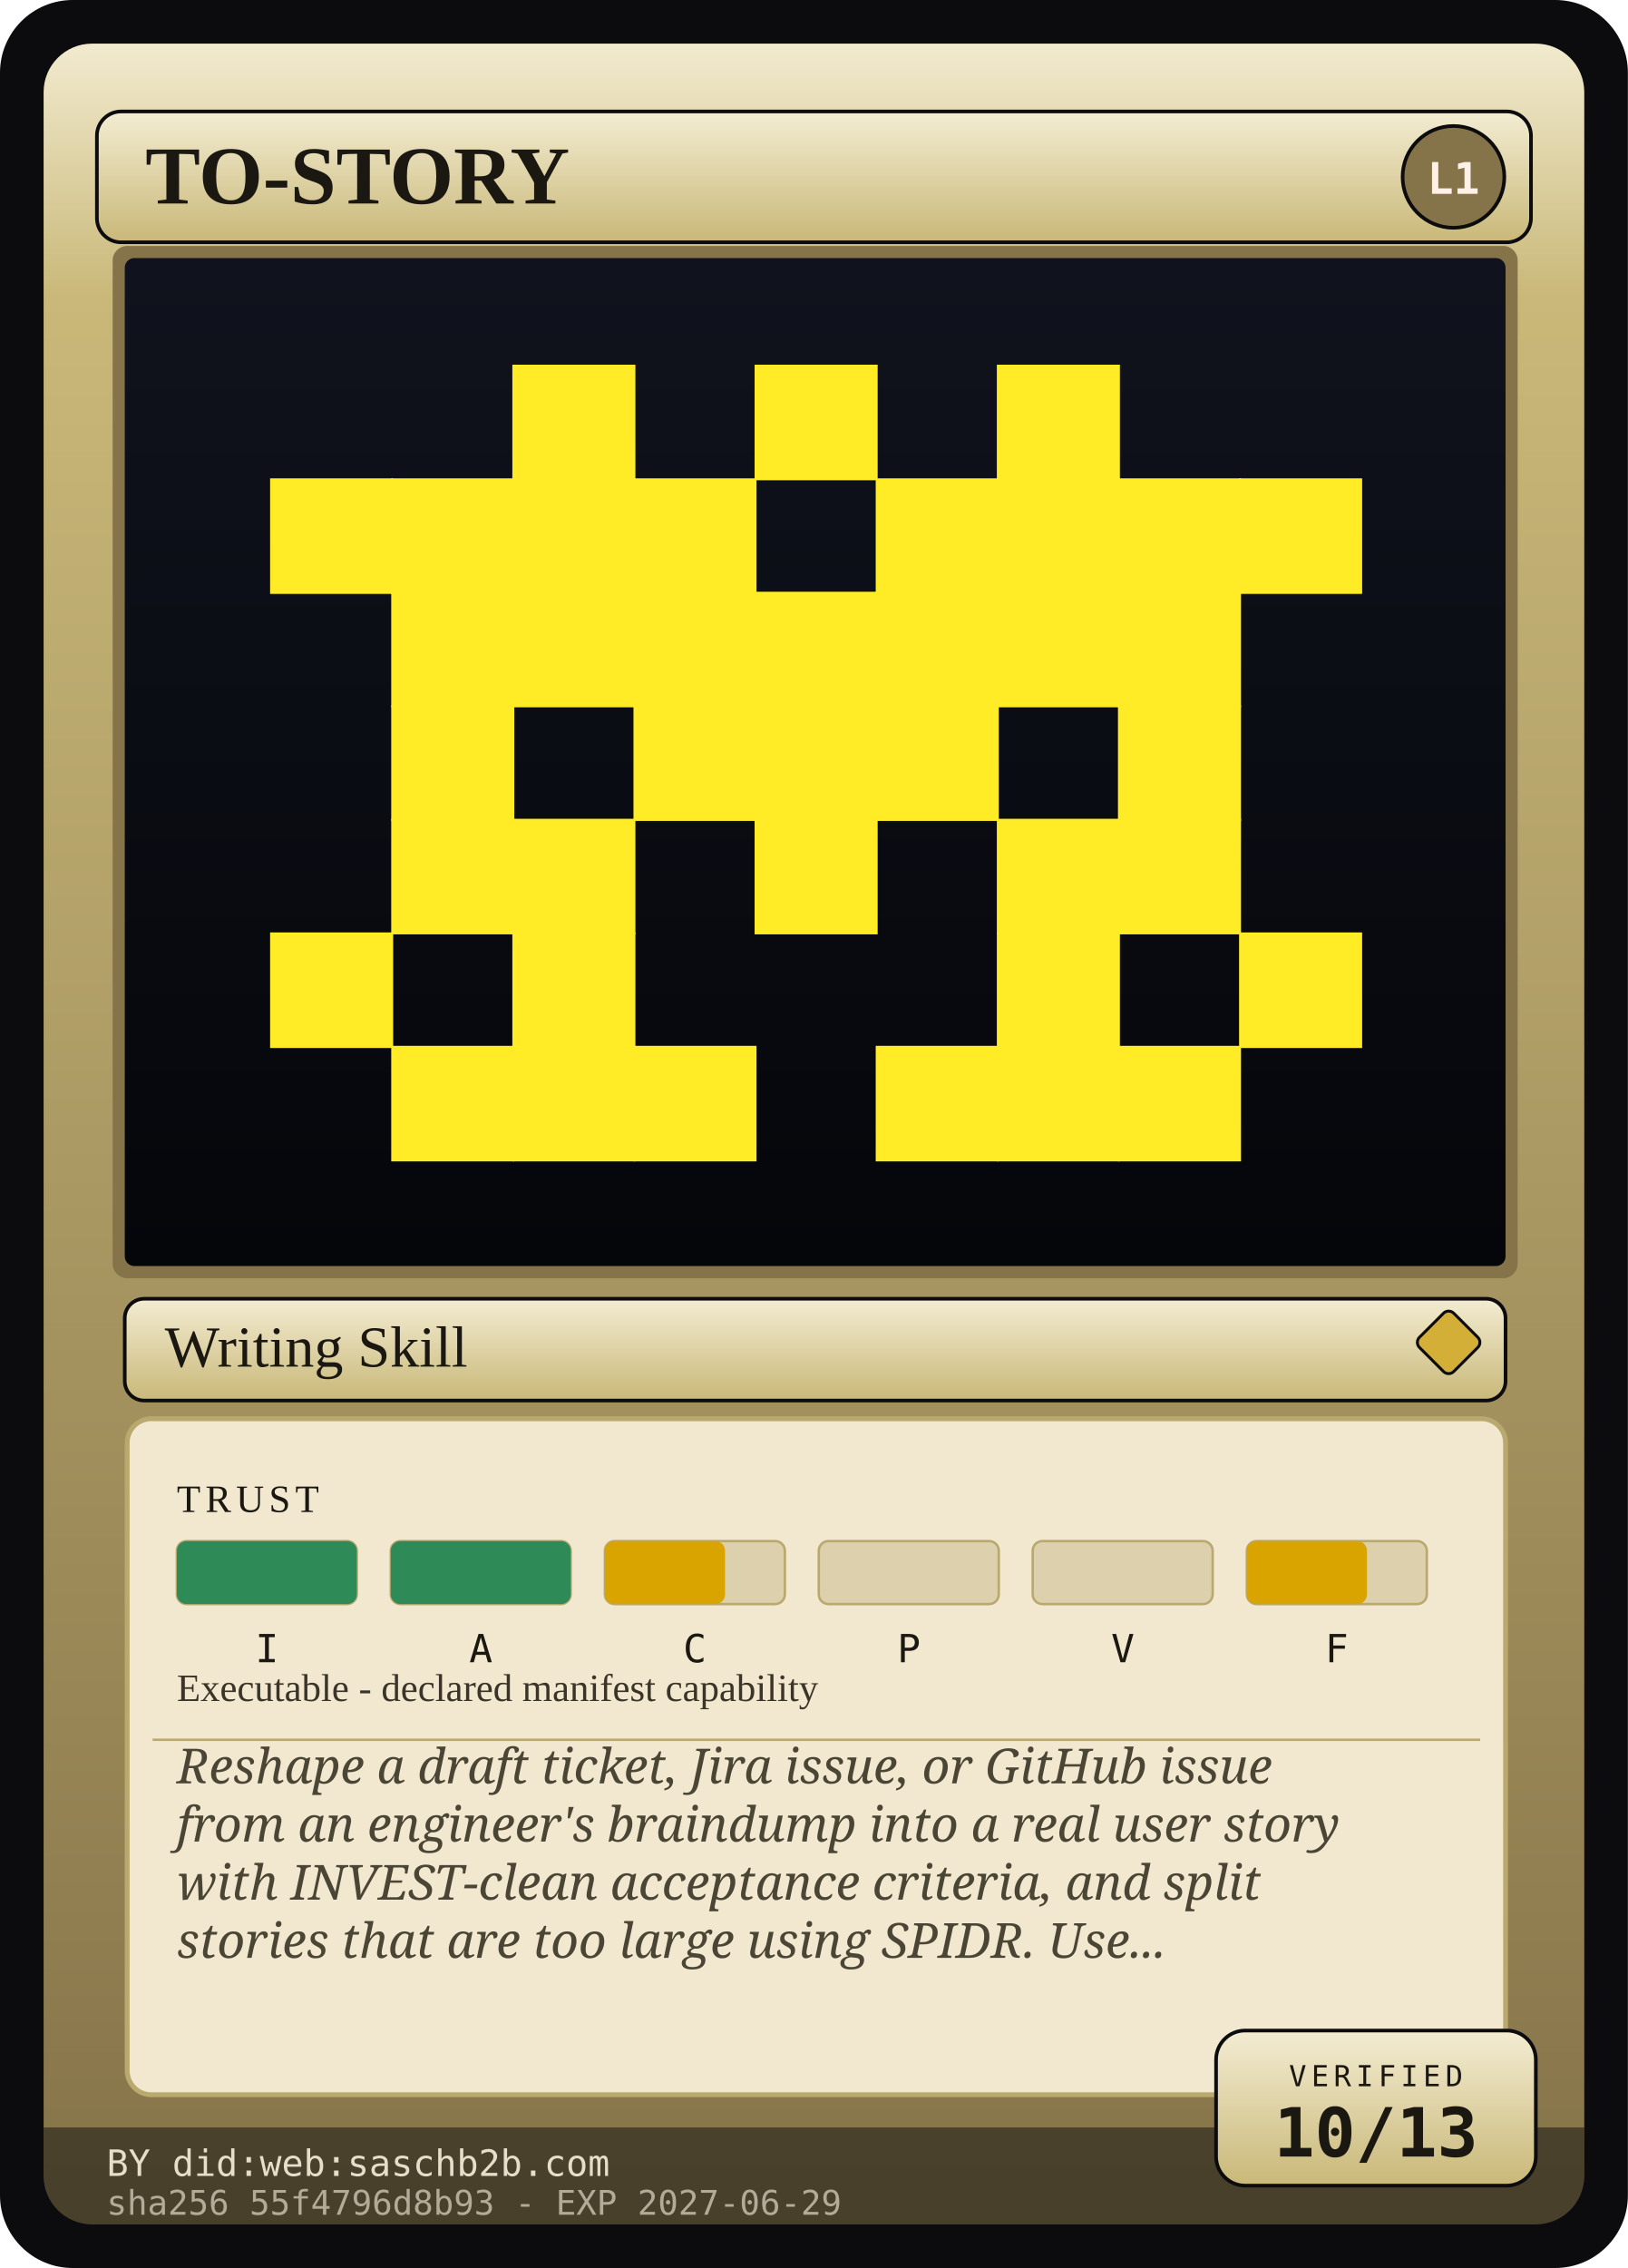
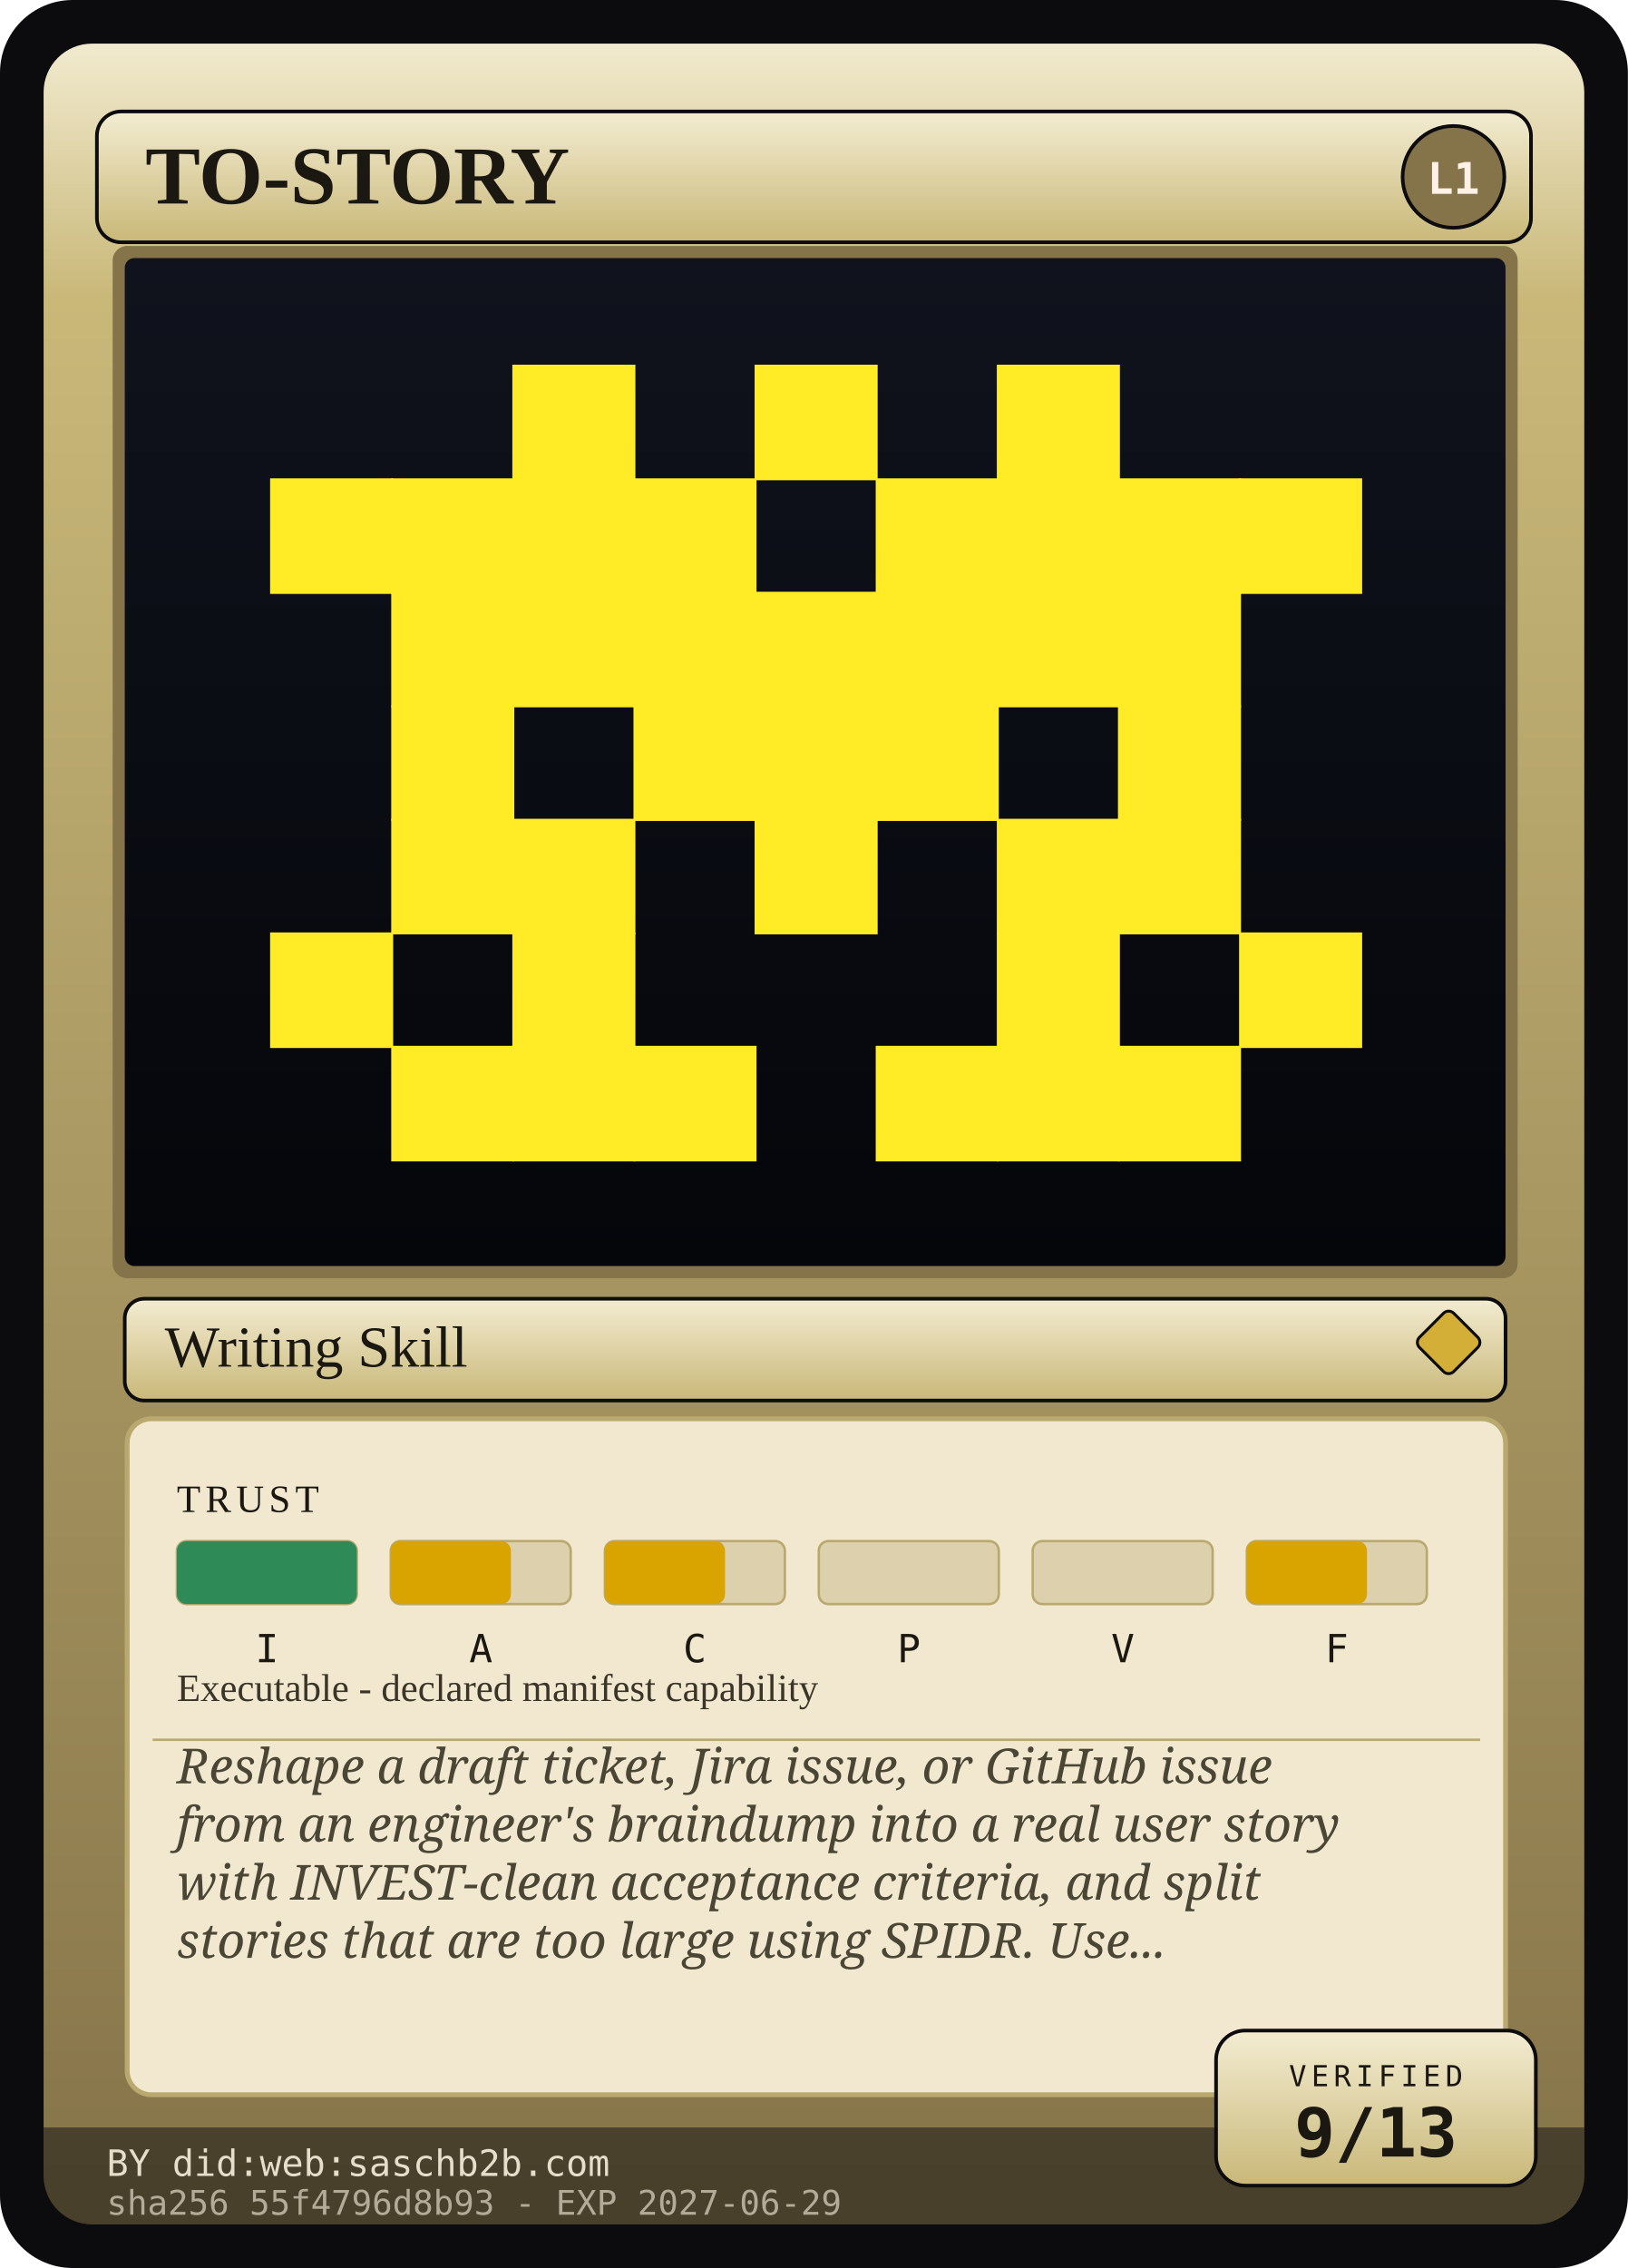
<svg xmlns="http://www.w3.org/2000/svg" width="672" height="936" viewBox="0 0 672 936" font-family="Georgia,'Times New Roman',serif">
  <defs>
    <linearGradient id="frame" x1="0" y1="0" x2="0" y2="1">
      <stop offset="0" stop-color="#f3ecd2" />
      <stop offset="0.12" stop-color="#c9b878" />
      <stop offset="1" stop-color="#857349" />
    </linearGradient>
    <linearGradient id="plate" x1="0" y1="0" x2="0" y2="1">
      <stop offset="0" stop-color="#f3ecd2" />
      <stop offset="1" stop-color="#c9b878" />
    </linearGradient>
    <linearGradient id="art" x1="0" y1="0" x2="0" y2="1">
      <stop offset="0" stop-color="#10131d" />
      <stop offset="1" stop-color="#05060a" />
    </linearGradient>
    <clipPath id="scr">
      <rect x="51.5" y="106.5" width="570" height="416" rx="4" />
    </clipPath>
  </defs>
  <rect x="0" y="0" width="672" height="936" rx="30" fill="#0c0b0e" />
  <rect x="18" y="18" width="636" height="900" rx="20" fill="url(#frame)" />
  <rect x="40" y="46" width="592" height="54" rx="10" fill="url(#plate)" stroke="#0c0b0e" stroke-width="1.5" />
  <text x="60" y="84" font-size="34" font-weight="bold" fill="#1b1812">TO-STORY</text>
  <circle cx="600" cy="73" r="21" fill="#857349" stroke="#0c0b0e" stroke-width="1.5" />
  <text x="600" y="80" font-size="18" font-weight="bold" fill="#fff1e8" text-anchor="middle" font-family="ui-monospace,monospace">L1</text>
  <rect x="46.5" y="101.5" width="580" height="426" rx="6" fill="#857349" />
  <g clip-path="url(#scr)">
    <rect x="51.5" y="106.5" width="570" height="416" fill="url(#art)" />
    <rect x="211.5" y="150.5" width="50.8" height="47.7" fill="#ffec27" />
    <rect x="411.5" y="150.5" width="50.8" height="47.7" fill="#ffec27" />
    <rect x="311.5" y="150.5" width="50.8" height="47.7" fill="#ffec27" />
    <rect x="111.5" y="197.4" width="50.8" height="47.7" fill="#ffec27" />
    <rect x="511.5" y="197.4" width="50.8" height="47.7" fill="#ffec27" />
    <rect x="161.5" y="197.4" width="50.8" height="47.7" fill="#ffec27" />
    <rect x="461.5" y="197.4" width="50.8" height="47.7" fill="#ffec27" />
    <rect x="211.5" y="197.4" width="50.8" height="47.7" fill="#ffec27" />
    <rect x="411.5" y="197.4" width="50.8" height="47.7" fill="#ffec27" />
    <rect x="261.5" y="197.4" width="50.8" height="47.7" fill="#ffec27" />
    <rect x="361.5" y="197.4" width="50.8" height="47.7" fill="#ffec27" />
    <rect x="161.5" y="244.2" width="50.8" height="47.7" fill="#ffec27" />
    <rect x="461.5" y="244.2" width="50.8" height="47.7" fill="#ffec27" />
    <rect x="211.5" y="244.2" width="50.8" height="47.7" fill="#ffec27" />
    <rect x="411.5" y="244.2" width="50.8" height="47.7" fill="#ffec27" />
    <rect x="261.5" y="244.2" width="50.8" height="47.7" fill="#ffec27" />
    <rect x="361.5" y="244.2" width="50.8" height="47.7" fill="#ffec27" />
    <rect x="311.5" y="244.2" width="50.8" height="47.7" fill="#ffec27" />
    <rect x="161.5" y="291.1" width="50.8" height="47.7" fill="#ffec27" />
    <rect x="461.5" y="291.1" width="50.8" height="47.7" fill="#ffec27" />
    <rect x="261.5" y="291.1" width="50.8" height="47.7" fill="#ffec27" />
    <rect x="361.5" y="291.1" width="50.8" height="47.7" fill="#ffec27" />
    <rect x="311.5" y="291.1" width="50.8" height="47.7" fill="#ffec27" />
    <rect x="161.5" y="337.9" width="50.8" height="47.7" fill="#ffec27" />
    <rect x="461.5" y="337.9" width="50.8" height="47.7" fill="#ffec27" />
    <rect x="211.5" y="337.9" width="50.8" height="47.7" fill="#ffec27" />
    <rect x="411.5" y="337.9" width="50.8" height="47.7" fill="#ffec27" />
    <rect x="311.5" y="337.9" width="50.8" height="47.7" fill="#ffec27" />
    <rect x="111.5" y="384.8" width="50.8" height="47.7" fill="#ffec27" />
    <rect x="511.5" y="384.8" width="50.8" height="47.7" fill="#ffec27" />
    <rect x="211.5" y="384.8" width="50.8" height="47.7" fill="#ffec27" />
    <rect x="411.5" y="384.8" width="50.8" height="47.7" fill="#ffec27" />
    <rect x="161.5" y="431.6" width="50.8" height="47.7" fill="#ffec27" />
    <rect x="461.5" y="431.6" width="50.8" height="47.7" fill="#ffec27" />
    <rect x="211.5" y="431.6" width="50.8" height="47.7" fill="#ffec27" />
    <rect x="411.5" y="431.6" width="50.8" height="47.7" fill="#ffec27" />
    <rect x="261.5" y="431.6" width="50.8" height="47.7" fill="#ffec27" />
    <rect x="361.5" y="431.6" width="50.8" height="47.7" fill="#ffec27" />
  </g>
  <rect x="51.5" y="536" width="570" height="42" rx="8" fill="url(#plate)" stroke="#0c0b0e" stroke-width="1.5" />
  <text x="68" y="564" font-size="24" fill="#1b1812">Writing Skill</text>
  <rect x="588" y="544" width="20" height="20" rx="3" transform="rotate(45 598 554)" fill="#d4af37" stroke="#0c0b0e" stroke-width="1.2" />
  <rect x="52.5" y="585.5" width="569" height="279" rx="10" fill="#f1e8cf" stroke="#b9a96e" stroke-width="2" />
  <text x="73" y="624" font-size="16" letter-spacing="2" fill="#1b1812">TRUST</text>
  <rect x="73.0" y="636" width="74.3" height="26" rx="4" fill="#ddd0ad" stroke="#b9a96e" stroke-width="1" />
  <rect x="73.0" y="636" width="74.3" height="26" rx="4" fill="#2e8b57" />
  <text x="110.2" y="686" font-size="16" fill="#1b1812" text-anchor="middle" font-family="ui-monospace,monospace">I</text>
  <rect x="161.3" y="636" width="74.3" height="26" rx="4" fill="#ddd0ad" stroke="#b9a96e" stroke-width="1" />
-   <rect x="161.3" y="636" width="74.3" height="26" rx="4" fill="#2e8b57" />
+   <rect x="161.3" y="636" width="49.6" height="26" rx="4" fill="#d9a300" />
  <text x="198.5" y="686" font-size="16" fill="#1b1812" text-anchor="middle" font-family="ui-monospace,monospace">A</text>
  <rect x="249.7" y="636" width="74.3" height="26" rx="4" fill="#ddd0ad" stroke="#b9a96e" stroke-width="1" />
  <rect x="249.7" y="636" width="49.6" height="26" rx="4" fill="#d9a300" />
  <text x="286.8" y="686" font-size="16" fill="#1b1812" text-anchor="middle" font-family="ui-monospace,monospace">C</text>
  <rect x="338.0" y="636" width="74.3" height="26" rx="4" fill="#ddd0ad" stroke="#b9a96e" stroke-width="1" />
  <rect x="338.0" y="636" width="0.0" height="26" rx="4" fill="#8a8378" />
  <text x="375.2" y="686" font-size="16" fill="#1b1812" text-anchor="middle" font-family="ui-monospace,monospace">P</text>
  <rect x="426.3" y="636" width="74.3" height="26" rx="4" fill="#ddd0ad" stroke="#b9a96e" stroke-width="1" />
  <rect x="426.3" y="636" width="0.0" height="26" rx="4" fill="#8a8378" />
  <text x="463.5" y="686" font-size="16" fill="#1b1812" text-anchor="middle" font-family="ui-monospace,monospace">V</text>
  <rect x="514.7" y="636" width="74.3" height="26" rx="4" fill="#ddd0ad" stroke="#b9a96e" stroke-width="1" />
  <rect x="514.7" y="636" width="49.6" height="26" rx="4" fill="#d9a300" />
  <text x="551.8" y="686" font-size="16" fill="#1b1812" text-anchor="middle" font-family="ui-monospace,monospace">F</text>
  <text x="73" y="702" font-size="16" fill="#3a3528">Executable - declared manifest capability</text>
  <line x1="63" y1="718" x2="611" y2="718" stroke="#b9a96e" stroke-width="1" />
  <text x="73" y="736" font-size="20" font-style="italic" fill="#4a4534" font-family="Georgia,serif">Reshape a draft ticket, Jira issue, or GitHub issue</text>
  <text x="73" y="760" font-size="20" font-style="italic" fill="#4a4534" font-family="Georgia,serif">from an engineer's braindump into a real user story</text>
  <text x="73" y="784" font-size="20" font-style="italic" fill="#4a4534" font-family="Georgia,serif">with INVEST-clean acceptance criteria, and split</text>
  <text x="73" y="808" font-size="20" font-style="italic" fill="#4a4534" font-family="Georgia,serif">stories that are too large using SPIDR. Use...</text>
  <rect x="18" y="878" width="636" height="40" fill="#0c0b0e" opacity="0.5" />
  <text x="44" y="898" font-size="15" fill="#e6ddca" font-family="ui-monospace,monospace">BY did:web:saschb2b.com</text>
  <text x="44" y="914" font-size="14" fill="#b3ab98" font-family="ui-monospace,monospace">sha256 55f4796d8b93 - EXP 2027-06-29</text>
  <rect x="502" y="838" width="132" height="64" rx="12" fill="url(#plate)" stroke="#0c0b0e" stroke-width="1.5" />
  <text x="568" y="861" font-size="12" letter-spacing="2" fill="#1b1812" text-anchor="middle" font-family="ui-monospace,monospace">VERIFIED</text>
-   <text x="568" y="890" font-size="28" font-weight="bold" fill="#1b1812" text-anchor="middle" font-family="ui-monospace,monospace">10/13</text>
+   <text x="568" y="890" font-size="28" font-weight="bold" fill="#1b1812" text-anchor="middle" font-family="ui-monospace,monospace">9/13</text>
</svg>
